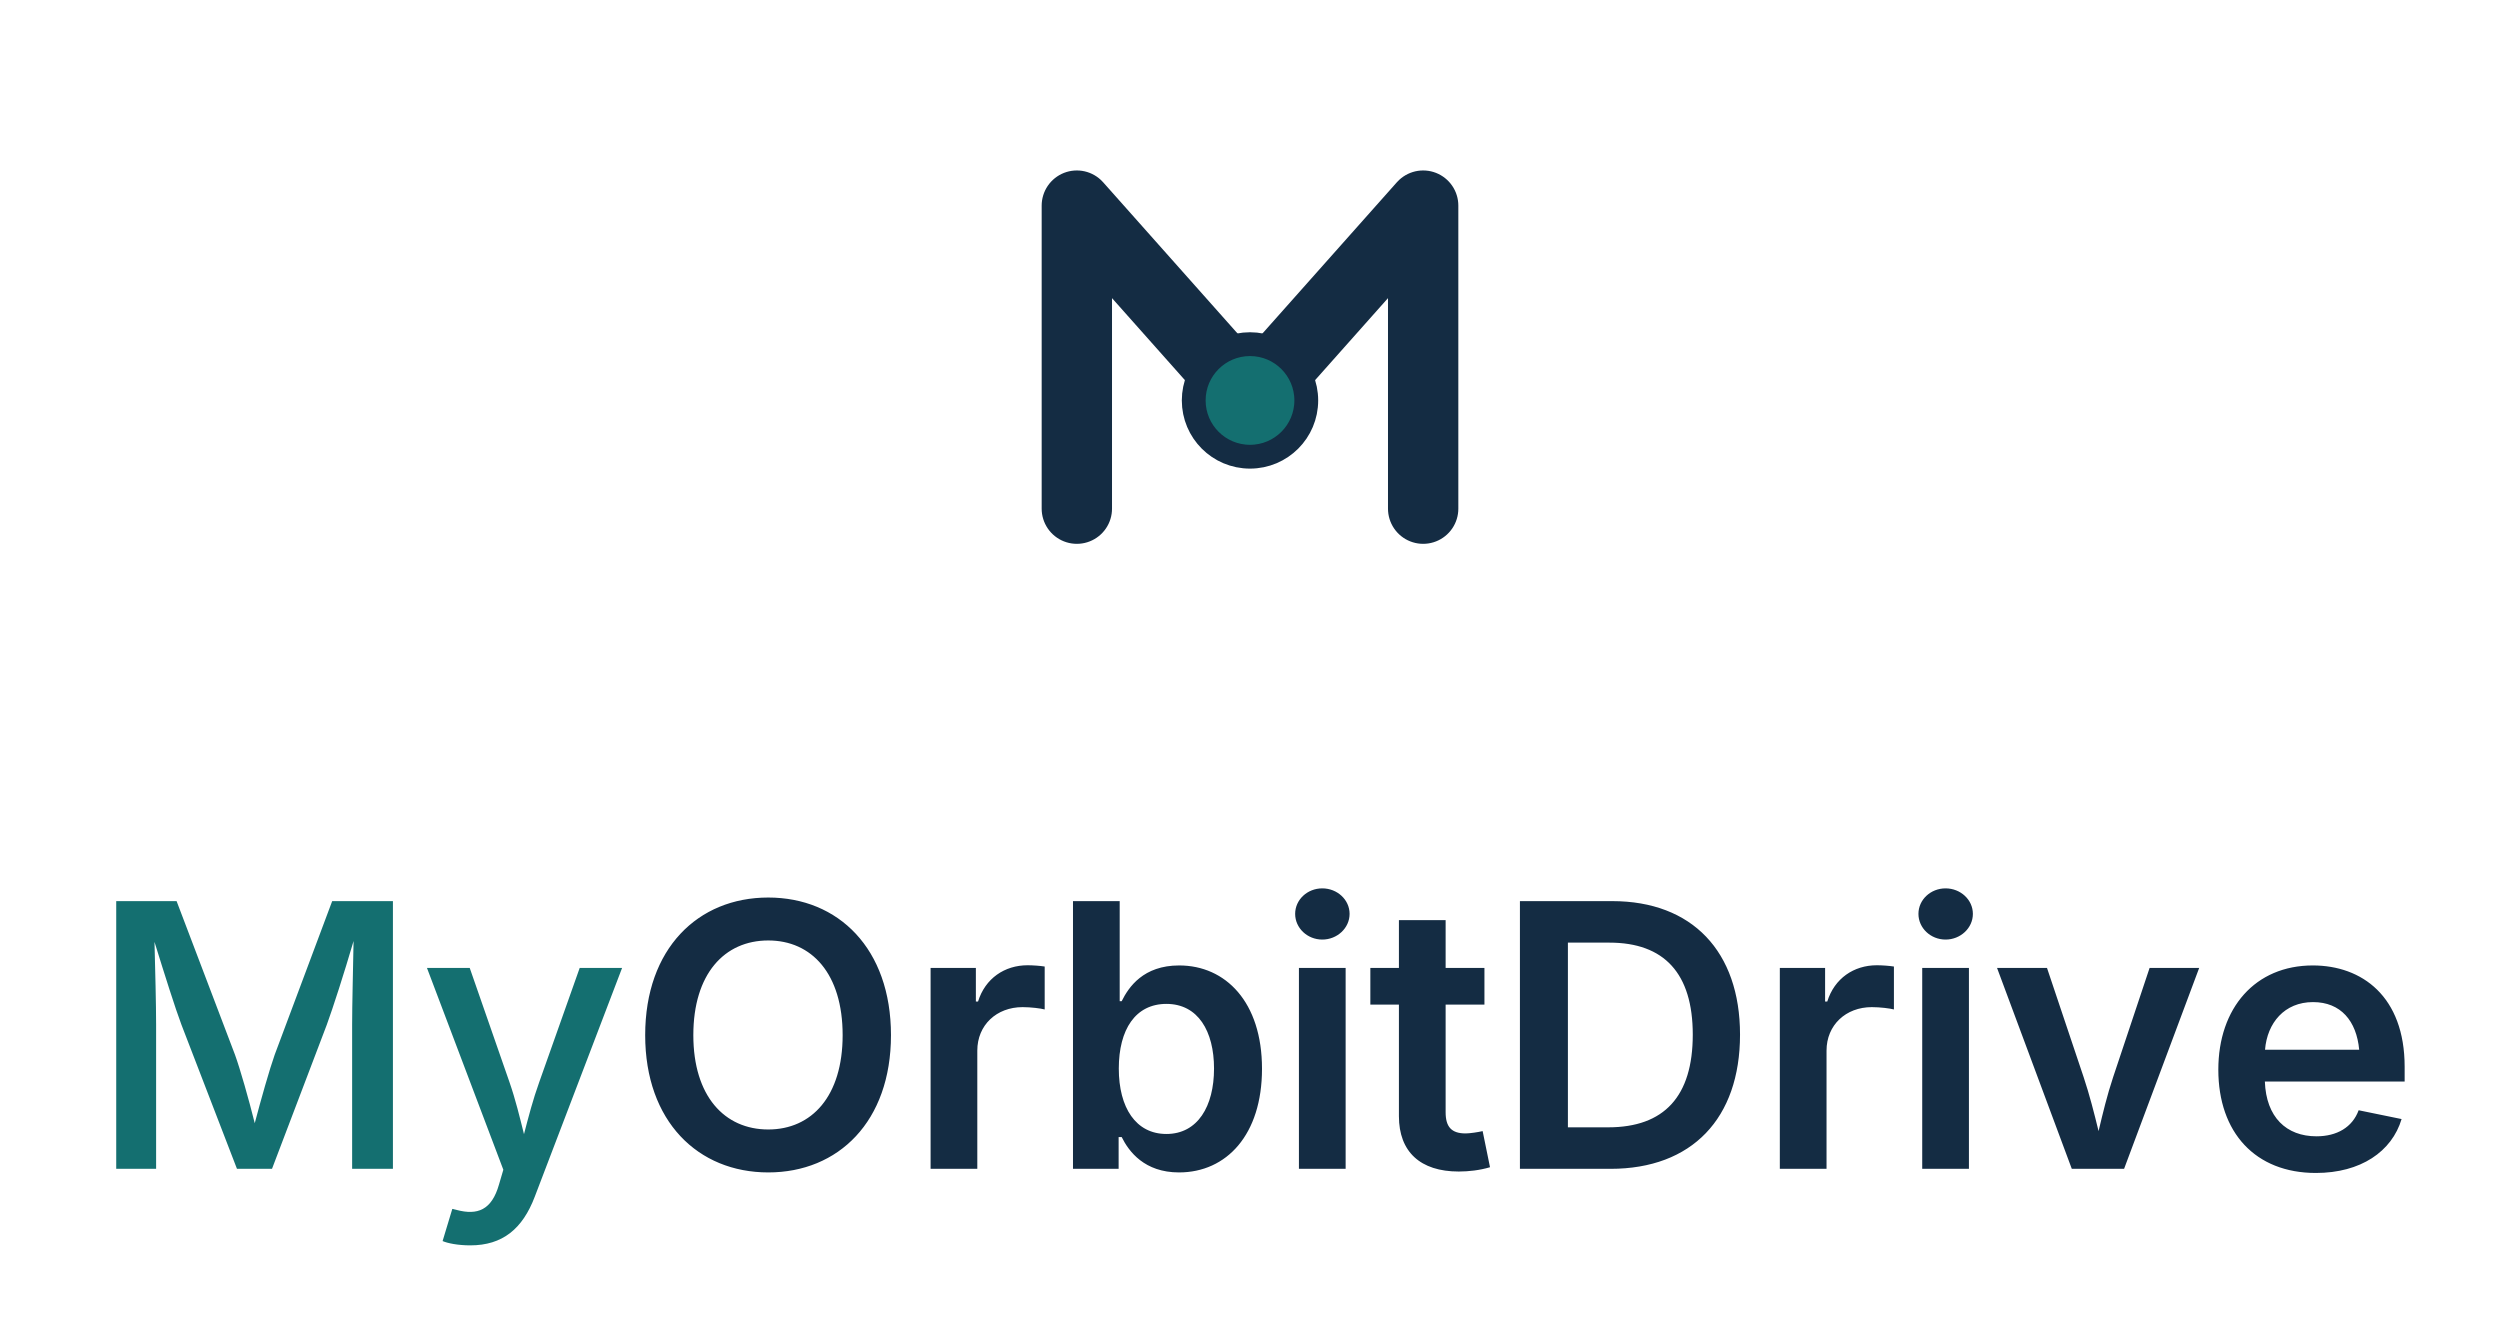
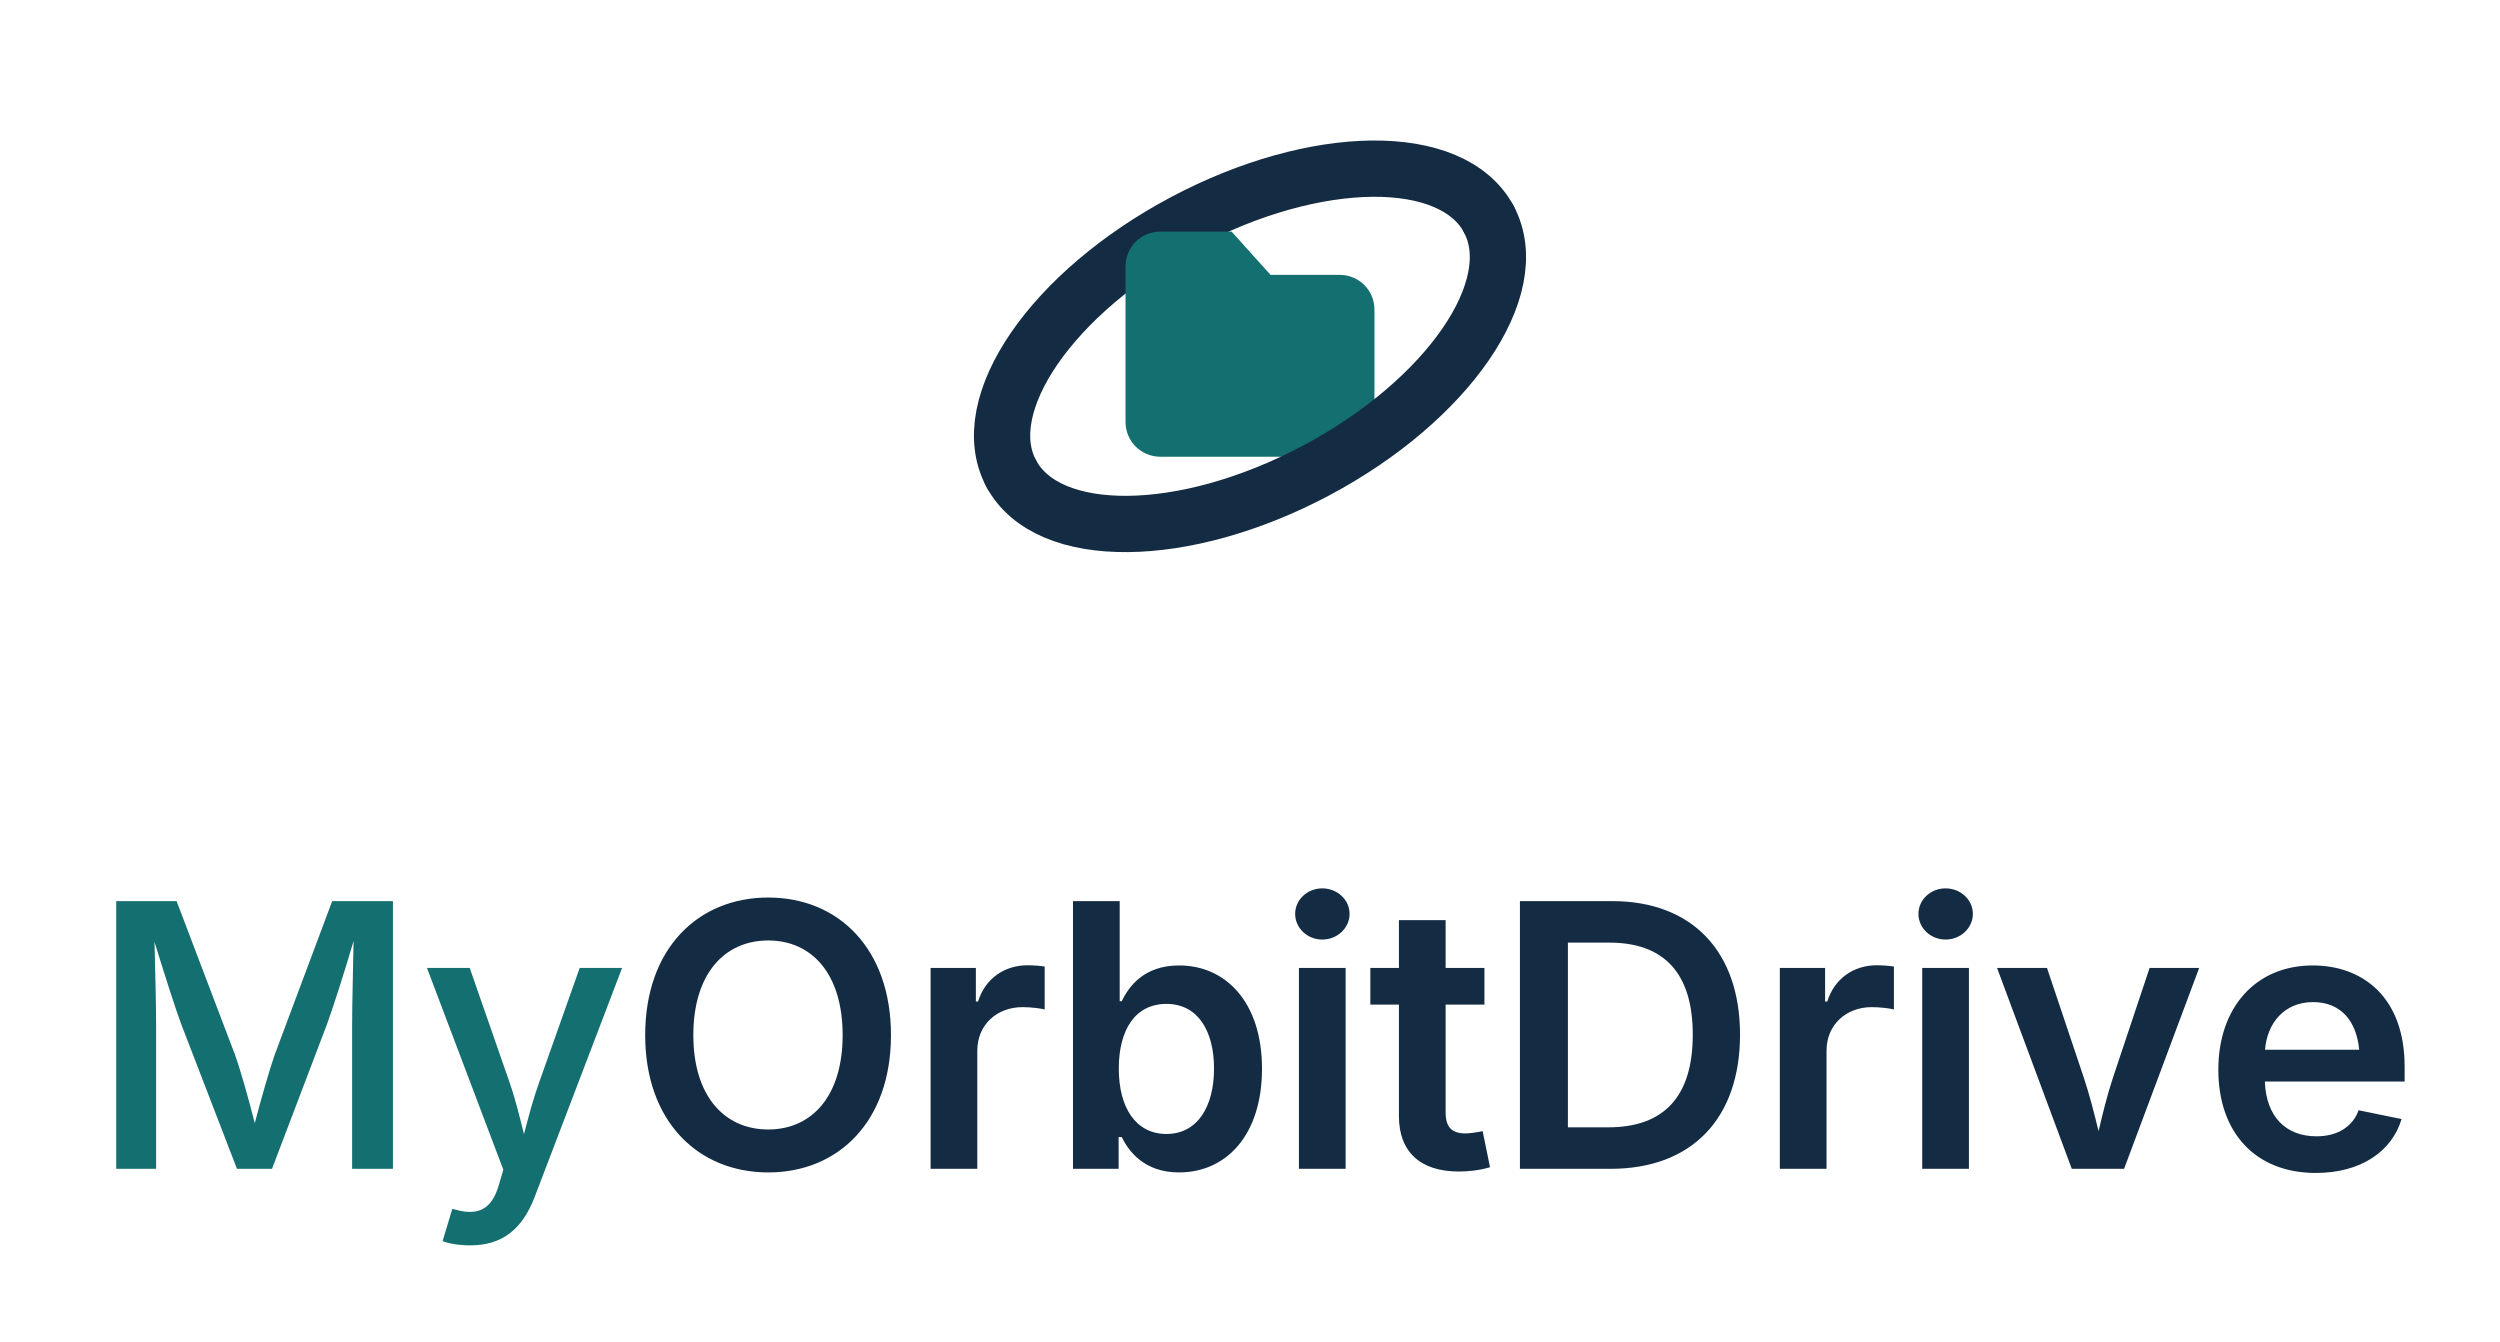
<svg xmlns="http://www.w3.org/2000/svg" viewBox="0 0 231 124" width="231" height="124" role="img" aria-label="MyOrbitDrive stacked light">
  <g transform="translate(83.5 0)">
-     <path d="M16 47V19L32 37L48 19V47" fill="none" stroke="#142C43" stroke-width="6.5" stroke-linecap="round" stroke-linejoin="round" />
-     <circle cx="32" cy="37" r="5.2" fill="#146F70" stroke="#142C43" stroke-width="2.2" />
+     <g transform="rotate(-28 32 32)">
+       <path d="M7.0 32A25.0 13.0 0 0 1 57.0 32" fill="none" stroke="#142C43" stroke-width="5.2" stroke-linecap="round" />
+     </g>
+     <path d="M20.5 24.6a3.2 3.2 0 0 1 3.2-3.2h6.6l3.6 4H40.3a3.2 3.2 0 0 1 3.2 3.2V39a3.2 3.2 0 0 1-3.2 3.2H23.7a3.2 3.2 0 0 1-3.2-3.2Z" fill="#146F70" />
+     <g transform="rotate(-28 32 32)">
+       <path d="M7.0 32A25.0 13.0 0 0 0 57.0 32" fill="none" stroke="#142C43" stroke-width="5.2" stroke-linecap="round" />
+       <circle cx="55.78" cy="27.98" r="0" fill="#146F70" />
+     </g>
  </g>
  <path d="M10.739 108.0H14.425V94.686C14.425 92.793 14.342 89.622 14.275 87.032C15.222 90.087 16.201 93.191 16.766 94.686L21.896 108.0H25.133L30.196 94.686C30.761 93.142 31.79 89.954 32.67 86.949C32.62 89.705 32.537 92.859 32.537 94.686V108.0H36.306V83.264H30.694L25.382 97.458C24.9 98.819 24.12 101.575 23.539 103.783C22.975 101.525 22.194 98.786 21.713 97.458L16.317 83.264H10.739Z M40.896 114.674C41.345 114.873 42.307 115.072 43.453 115.072C46.441 115.072 48.284 113.545 49.413 110.573L57.481 89.439H53.563L49.828 99.981C49.247 101.592 48.832 103.202 48.417 104.796C48.018 103.202 47.637 101.608 47.072 99.981L43.403 89.439H39.452L46.508 108.083L46.109 109.444C45.429 111.835 44.1 112.3 42.208 111.802L41.793 111.702Z" fill="#146F70" />
  <path d="M70.987 108.332C77.462 108.332 82.326 103.634 82.326 95.648C82.326 87.646 77.462 82.932 70.987 82.932C64.496 82.932 59.615 87.646 59.615 95.648C59.615 103.617 64.496 108.332 70.987 108.332ZM70.987 104.364C66.936 104.364 64.064 101.276 64.064 95.648C64.064 89.987 66.936 86.899 70.987 86.899C75.005 86.899 77.86 89.971 77.86 95.648C77.86 101.293 75.005 104.364 70.987 104.364Z M85.987 108.0H90.303V97.076C90.303 94.719 92.08 93.059 94.487 93.059C95.251 93.059 96.164 93.175 96.529 93.274V89.307C96.114 89.24 95.433 89.19 94.952 89.19C92.827 89.19 91.034 90.402 90.37 92.544H90.17V89.439H85.987Z M108.939 108.332C113.338 108.332 116.609 104.846 116.609 98.753C116.609 92.577 113.239 89.207 108.955 89.207C105.652 89.207 104.29 91.199 103.643 92.511H103.46V83.264H99.144V108.0H103.361V105.062H103.643C104.307 106.406 105.751 108.332 108.939 108.332ZM107.777 104.779C104.954 104.779 103.377 102.355 103.377 98.736C103.377 95.117 104.921 92.76 107.777 92.76C110.699 92.76 112.176 95.283 112.176 98.736C112.176 102.223 110.665 104.779 107.777 104.779Z M120.021 108.0H124.337V89.439H120.021ZM122.179 86.816C123.557 86.816 124.702 85.754 124.702 84.442C124.702 83.131 123.557 82.085 122.179 82.085C120.801 82.085 119.672 83.131 119.672 84.442C119.672 85.754 120.801 86.816 122.179 86.816Z M137.162 89.439H133.576V85.023H129.26V89.439H126.62V92.826H129.26V103.136C129.26 106.423 131.235 108.249 134.788 108.249C135.701 108.249 136.731 108.133 137.677 107.851L136.996 104.514C136.581 104.613 135.817 104.729 135.419 104.729C134.107 104.729 133.576 104.115 133.576 102.771V92.826H137.162Z M148.808 108.0C156.346 108.0 160.778 103.335 160.778 95.599C160.778 87.912 156.346 83.264 148.974 83.264H140.441V108.0ZM144.874 104.165V87.099H148.709C153.772 87.099 156.412 89.938 156.412 95.599C156.412 101.31 153.772 104.165 148.593 104.165Z M164.456 108.0H168.772V97.076C168.772 94.719 170.549 93.059 172.956 93.059C173.719 93.059 174.633 93.175 174.998 93.274V89.307C174.583 89.24 173.902 89.19 173.421 89.19C171.296 89.19 169.503 90.402 168.839 92.544H168.639V89.439H164.456Z M177.613 108.0H181.929V89.439H177.613ZM179.771 86.816C181.149 86.816 182.294 85.754 182.294 84.442C182.294 83.131 181.149 82.085 179.771 82.085C178.393 82.085 177.264 83.131 177.264 84.442C177.264 85.754 178.393 86.816 179.771 86.816Z M191.434 108.0H196.265L203.204 89.439H198.622L195.252 99.533C194.704 101.177 194.306 102.837 193.908 104.514C193.493 102.82 193.078 101.177 192.53 99.533L189.143 89.439H184.528Z M213.988 108.382C218.121 108.382 221.01 106.406 221.906 103.401L217.939 102.588C217.358 104.165 215.93 104.995 214.037 104.995C211.265 104.995 209.389 103.235 209.273 99.932H222.189V98.57C222.189 92.062 218.238 89.207 213.705 89.207C208.393 89.207 204.973 93.125 204.973 98.836C204.973 104.646 208.393 108.382 213.988 108.382ZM209.289 96.993C209.489 94.52 211.082 92.594 213.722 92.594C216.295 92.594 217.739 94.337 217.989 96.993Z" fill="#142C43" />
</svg>
